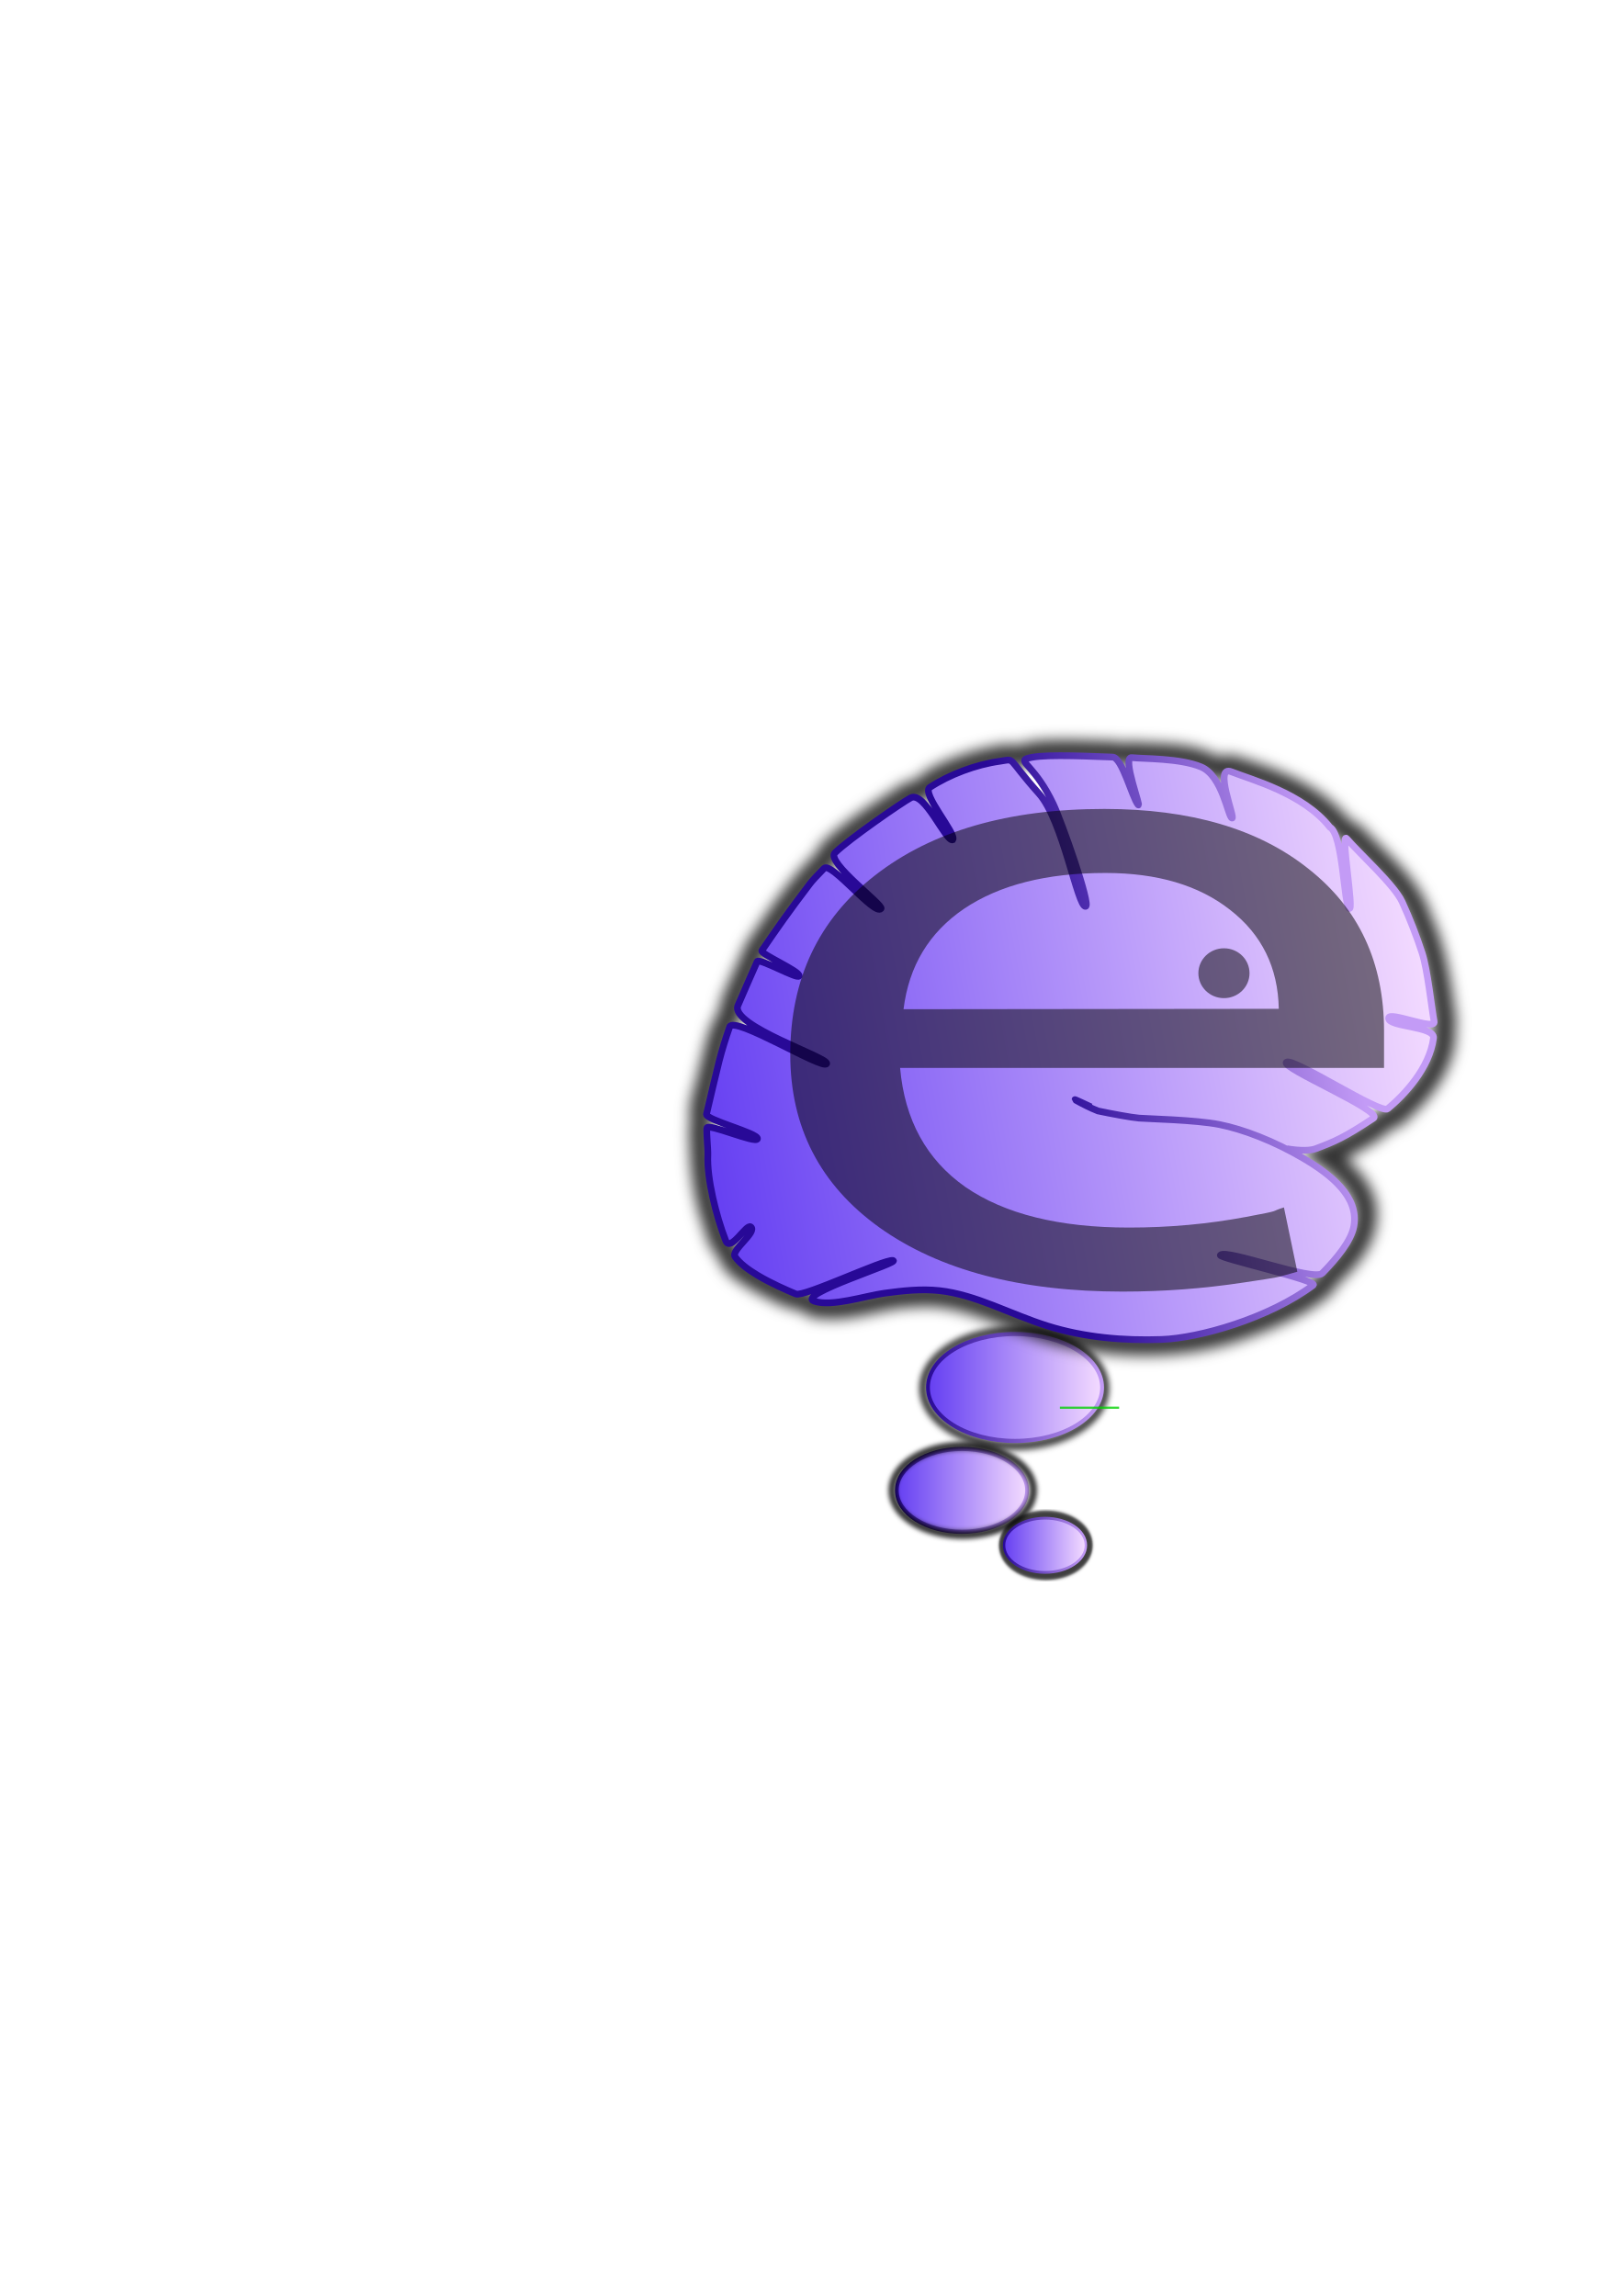
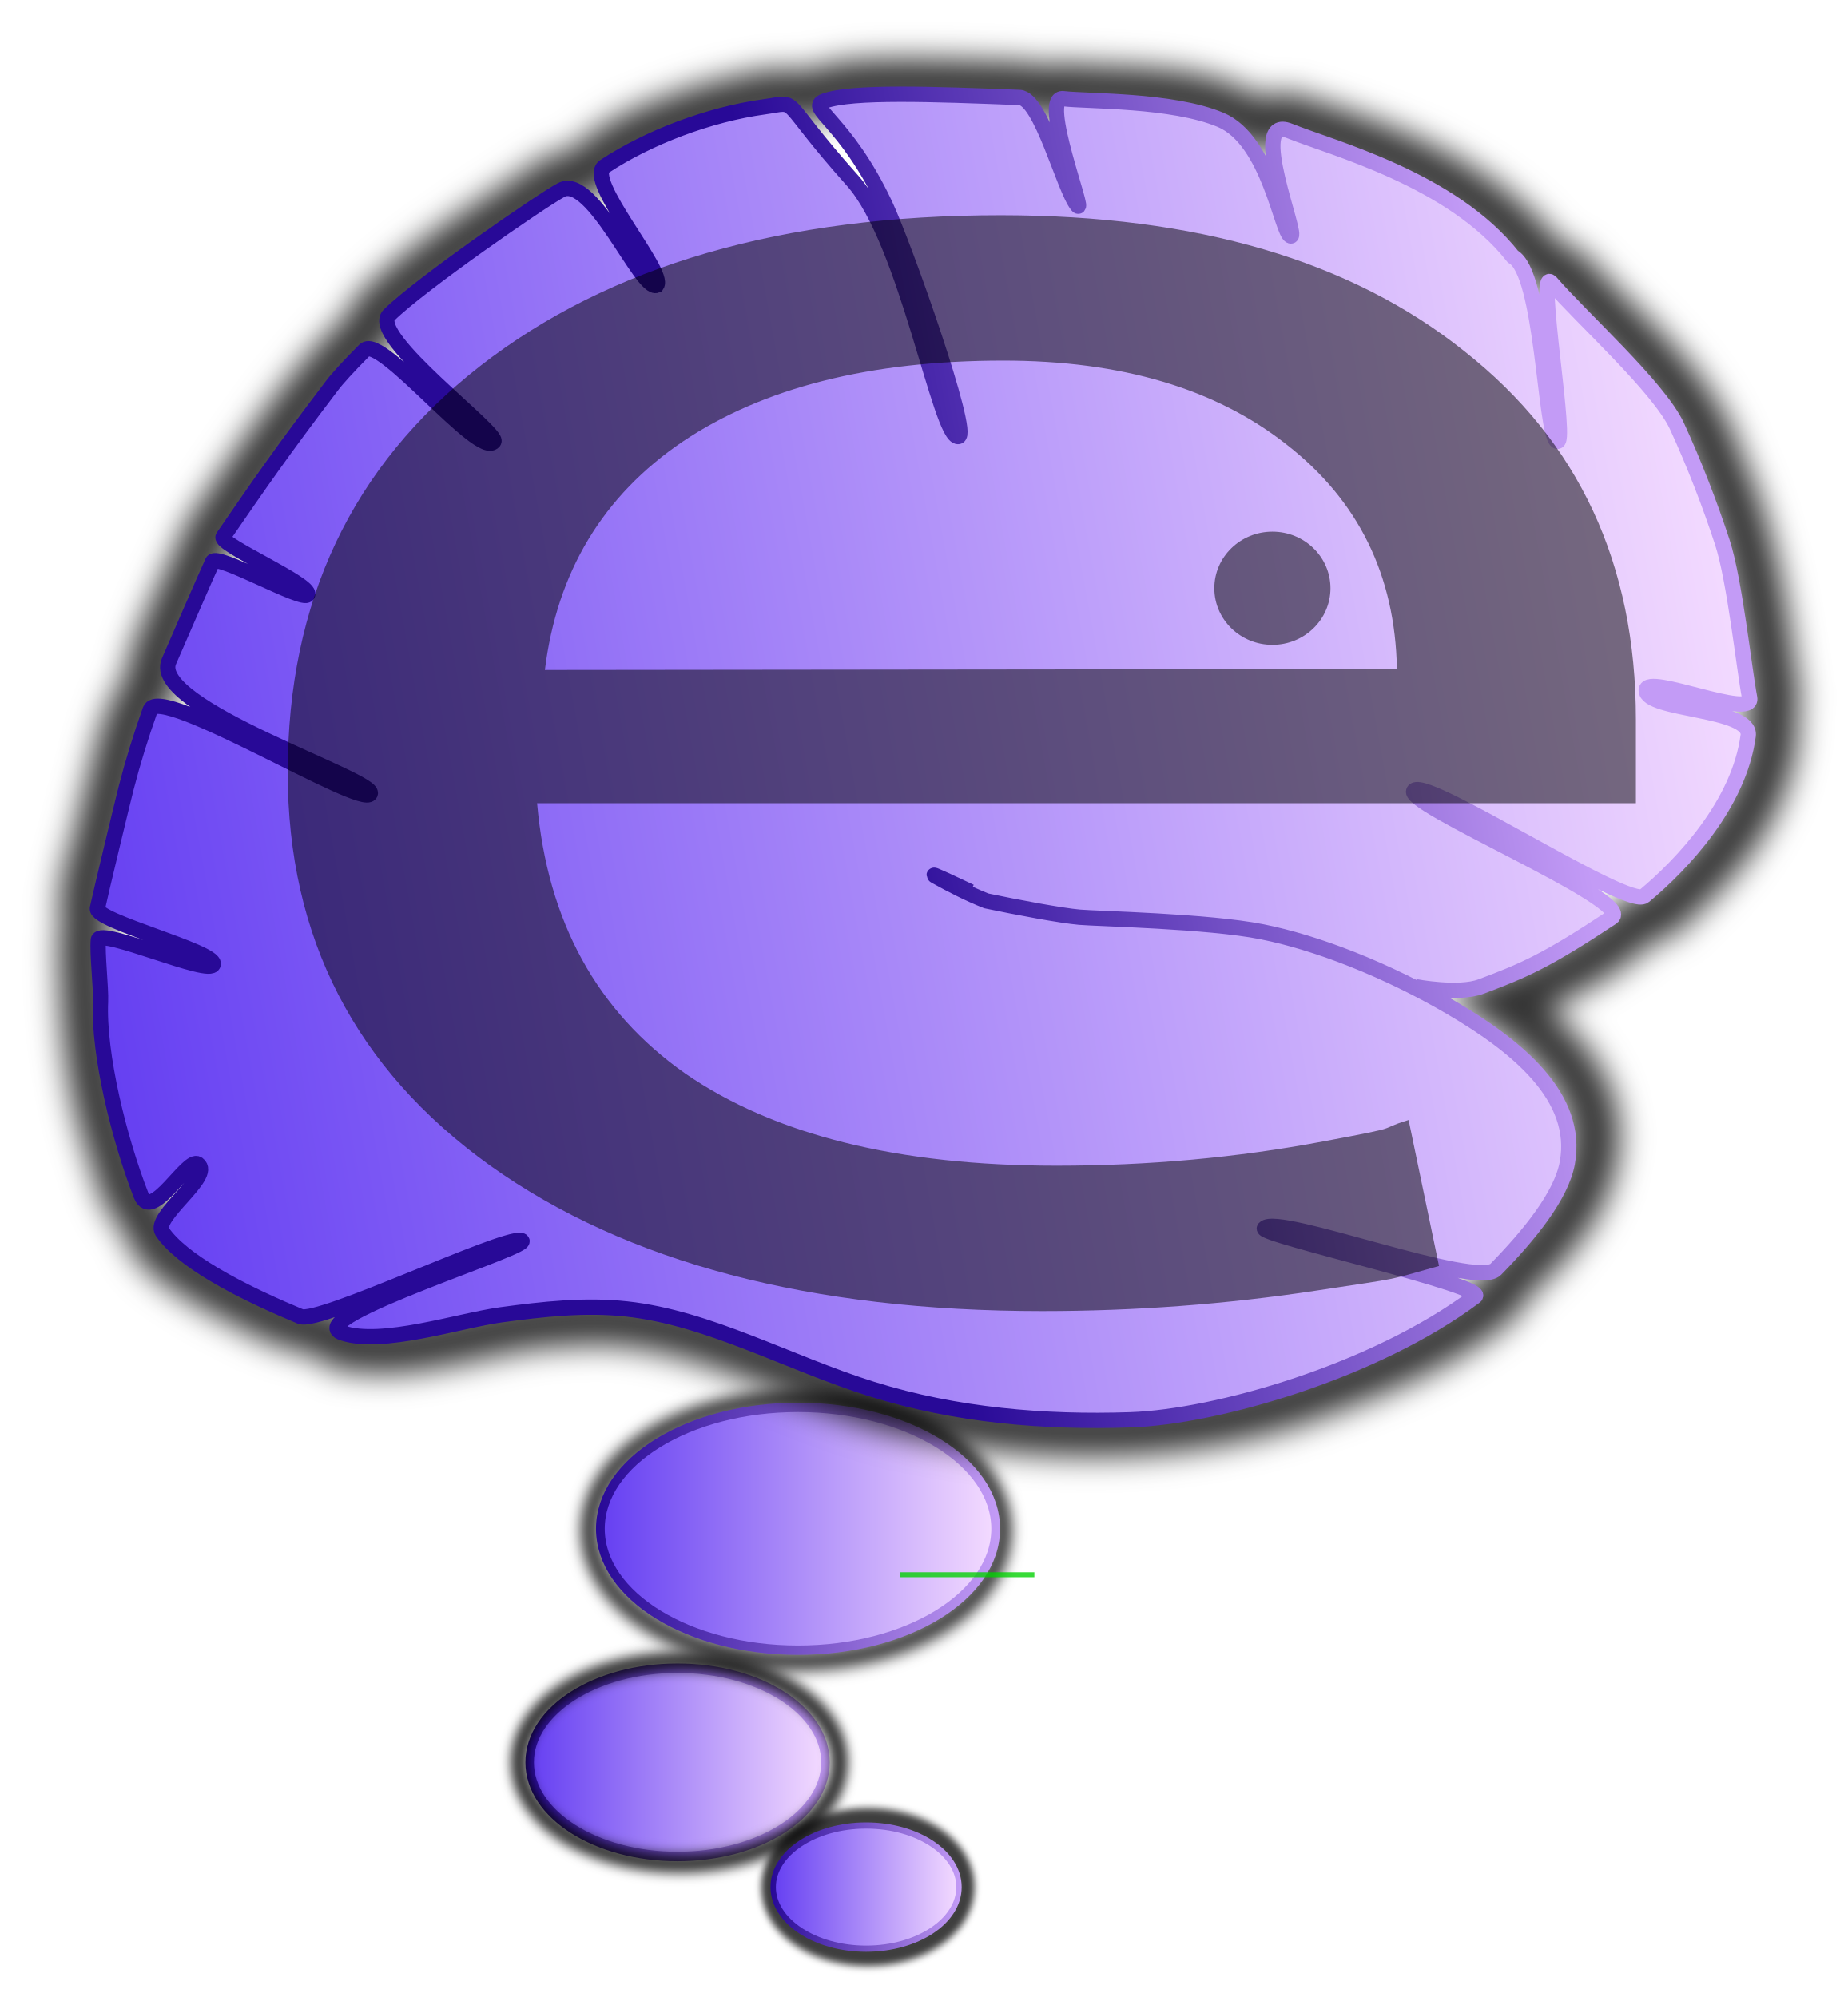
- <svg xmlns="http://www.w3.org/2000/svg" xmlns:xlink="http://www.w3.org/1999/xlink" id="svg2195" width="744.094" height="1052.362">
+ <svg xmlns="http://www.w3.org/2000/svg" xmlns:xlink="http://www.w3.org/1999/xlink" id="svg2195" width="740" height="800" version="1.1">
  <defs id="defs2197">
    <linearGradient id="linearGradient7812">
      <stop id="stop7814" offset="0" style="stop-color:#280997;stop-opacity:1" />
      <stop id="stop7816" offset="1" style="stop-color:#c39bf6;stop-opacity:1" />
    </linearGradient>
    <linearGradient id="linearGradient4810">
      <stop id="stop4812" offset="0" style="stop-color:#653ff2;stop-opacity:1" />
      <stop id="stop4814" offset="1" style="stop-color:#f4dbff;stop-opacity:1" />
    </linearGradient>
    <linearGradient xlink:href="#linearGradient4810" id="linearGradient5799" x1="312.857" x2="493.571" y1="650.576" y2="650.576" gradientUnits="userSpaceOnUse" />
    <linearGradient xlink:href="#linearGradient4810" id="linearGradient5803" x1="312.857" x2="493.571" y1="650.576" y2="650.576" gradientUnits="userSpaceOnUse" />
    <linearGradient xlink:href="#linearGradient7812" id="linearGradient6838" x1="311.357" x2="495.071" y1="650.576" y2="650.576" gradientUnits="userSpaceOnUse" />
    <linearGradient xlink:href="#linearGradient7812" id="linearGradient7824" x1="311.357" x2="495.071" y1="650.576" y2="650.576" gradientUnits="userSpaceOnUse" />
    <linearGradient xlink:href="#linearGradient4810" id="linearGradient10594" x1="106.985" x2="547.301" y1="393.434" y2="393.434" gradientTransform="matrix(.76953 -.13225 .13569 .75005 183.685 233.807)" gradientUnits="userSpaceOnUse" />
    <linearGradient xlink:href="#linearGradient7812" id="linearGradient11577" x1="311.357" x2="495.071" y1="650.576" y2="650.576" gradientTransform="matrix(.76953 -.13225 .13569 .75005 183.685 233.807)" gradientUnits="userSpaceOnUse" />
    <linearGradient xlink:href="#linearGradient4810" id="linearGradient2182" x1="312.857" x2="493.571" y1="650.576" y2="650.576" gradientUnits="userSpaceOnUse" />
    <linearGradient xlink:href="#linearGradient7812" id="linearGradient2184" x1="311.357" x2="495.071" y1="650.576" y2="650.576" gradientUnits="userSpaceOnUse" />
    <linearGradient xlink:href="#linearGradient4810" id="linearGradient2475" x1="106.985" x2="547.301" y1="393.434" y2="393.434" gradientTransform="matrix(.76953 -.13225 .13569 .75005 183.685 233.807)" gradientUnits="userSpaceOnUse" />
    <linearGradient xlink:href="#linearGradient7812" id="linearGradient2477" x1="311.357" x2="495.071" y1="650.576" y2="650.576" gradientTransform="matrix(.76953 -.13225 .13569 .75005 183.685 233.807)" gradientUnits="userSpaceOnUse" />
    <linearGradient xlink:href="#linearGradient4810" id="linearGradient2488" x1="106.985" x2="547.301" y1="393.434" y2="393.434" gradientTransform="matrix(.76953 -.13225 .13569 .75005 183.685 233.807)" gradientUnits="userSpaceOnUse" />
    <linearGradient xlink:href="#linearGradient7812" id="linearGradient2490" x1="311.357" x2="495.071" y1="650.576" y2="650.576" gradientTransform="matrix(.76953 -.13225 .13569 .75005 183.685 233.807)" gradientUnits="userSpaceOnUse" />
    <linearGradient xlink:href="#linearGradient4810" id="linearGradient2504" x1="106.985" x2="547.301" y1="393.434" y2="393.434" gradientTransform="matrix(.76953 -.13225 .13569 .75005 183.685 233.807)" gradientUnits="userSpaceOnUse" />
    <linearGradient xlink:href="#linearGradient7812" id="linearGradient2506" x1="311.357" x2="495.071" y1="650.576" y2="650.576" gradientTransform="matrix(.76953 -.13225 .13569 .75005 183.685 233.807)" gradientUnits="userSpaceOnUse" />
    <linearGradient xlink:href="#linearGradient4810" id="linearGradient2517" x1="106.985" x2="547.301" y1="393.434" y2="393.434" gradientTransform="matrix(.76953 -.13225 .13569 .75005 183.685 233.807)" gradientUnits="userSpaceOnUse" />
    <linearGradient xlink:href="#linearGradient7812" id="linearGradient2519" x1="311.357" x2="495.071" y1="650.576" y2="650.576" gradientTransform="matrix(.76953 -.13225 .13569 .75005 183.685 233.807)" gradientUnits="userSpaceOnUse" />
    <linearGradient xlink:href="#linearGradient4810" id="linearGradient2521" x1="106.985" x2="547.301" y1="393.434" y2="393.434" gradientTransform="matrix(.76953 -.13225 .13569 .75005 183.685 233.807)" gradientUnits="userSpaceOnUse" />
    <linearGradient xlink:href="#linearGradient7812" id="linearGradient2523" x1="311.357" x2="495.071" y1="650.576" y2="650.576" gradientTransform="matrix(.76953 -.13225 .13569 .75005 183.685 233.807)" gradientUnits="userSpaceOnUse" />
    <linearGradient xlink:href="#linearGradient4810" id="linearGradient3507" x1="106.985" x2="547.301" y1="393.434" y2="393.434" gradientTransform="matrix(.76953 -.13225 .13569 .75005 -84.887 142.379)" gradientUnits="userSpaceOnUse" />
    <linearGradient xlink:href="#linearGradient7812" id="linearGradient3509" x1="311.357" x2="495.071" y1="650.576" y2="650.576" gradientTransform="matrix(.76953 -.13225 .13569 .75005 -84.887 142.379)" gradientUnits="userSpaceOnUse" />
    <linearGradient xlink:href="#linearGradient4810" id="linearGradient3512" x1="106.985" x2="547.301" y1="393.434" y2="393.434" gradientTransform="matrix(.76953 -.13225 .13569 .75005 -84.887 142.379)" gradientUnits="userSpaceOnUse" />
    <linearGradient xlink:href="#linearGradient7812" id="linearGradient3514" x1="311.357" x2="495.071" y1="650.576" y2="650.576" gradientTransform="matrix(.76953 -.13225 .13569 .75005 -84.887 142.379)" gradientUnits="userSpaceOnUse" />
    <linearGradient xlink:href="#linearGradient4810" id="linearGradient3517" x1="106.985" x2="547.301" y1="393.434" y2="393.434" gradientTransform="matrix(.76953 -.13225 .13569 .75005 -84.887 142.379)" gradientUnits="userSpaceOnUse" />
    <linearGradient xlink:href="#linearGradient7812" id="linearGradient3519" x1="311.357" x2="495.071" y1="650.576" y2="650.576" gradientTransform="matrix(.76953 -.13225 .13569 .75005 -84.887 142.379)" gradientUnits="userSpaceOnUse" />
    <linearGradient xlink:href="#linearGradient4810" id="linearGradient3522" x1="106.985" x2="547.301" y1="393.434" y2="393.434" gradientTransform="matrix(.76953 -.13225 .13569 .75005 -84.887 142.379)" gradientUnits="userSpaceOnUse" />
    <linearGradient xlink:href="#linearGradient7812" id="linearGradient3524" x1="311.357" x2="495.071" y1="650.576" y2="650.576" gradientTransform="matrix(.76953 -.13225 .13569 .75005 -84.887 142.379)" gradientUnits="userSpaceOnUse" />
    <linearGradient xlink:href="#linearGradient4810" id="linearGradient3527" x1="106.985" x2="547.301" y1="393.434" y2="393.434" gradientTransform="matrix(.76953 -.13225 .13569 .75005 -84.887 142.379)" gradientUnits="userSpaceOnUse" />
    <linearGradient xlink:href="#linearGradient7812" id="linearGradient3529" x1="311.357" x2="495.071" y1="650.576" y2="650.576" gradientTransform="matrix(.76953 -.13225 .13569 .75005 -84.887 142.379)" gradientUnits="userSpaceOnUse" />
    <marker id="ArrowStart" markerHeight="3" markerUnits="strokeWidth" markerWidth="4" orient="auto" refX="10" refY="5" viewBox="0 0 10 10">
-       <path id="path8137" d="M10 0 0 5l10 5z" />
+       <path id="path8137" d="M10 0 0 5l10 5Z" />
    </marker>
    <marker id="ArrowEnd" markerHeight="3" markerUnits="strokeWidth" markerWidth="4" orient="auto" refX="0" refY="5" viewBox="0 0 10 10">
-       <path id="path8134" d="m0 0 10 5-10 5z" />
+       <path id="path8134" d="m0 0 10 5-10 5Z" />
    </marker>
-     <filter id="filter3546">
+     <filter id="filter3546" width="1.174" height="1.303" x="-.087" y="-.151">
      <feGaussianBlur id="feGaussianBlur3548" stdDeviation="3.036" />
    </filter>
-     <filter id="filter3562">
+     <filter id="filter3562" width="1.074" height="1.092" x="-.037" y="-.046">
      <feGaussianBlur id="feGaussianBlur3564" stdDeviation="3.207" />
    </filter>
  </defs>
-   <g id="layer1">
+   <g id="layer1" transform="matrix(1.98442 0 0 1.98442 -603.434 -649.543)">
    <path id="path5801" d="M493.571 650.576a90.357 51.786 0 1 1-180.714 0 90.357 51.786 0 1 1 180.714 0z" style="fill:url(#linearGradient5803);fill-opacity:1;stroke:url(#linearGradient7824);stroke-width:5.207;stroke-miterlimit:4;stroke-dasharray:none;stroke-opacity:1" transform="matrix(.33035 0 0 .36703 307.633 444.313)" />
-     <path id="path3550" d="M493.571 650.576a90.357 51.786 0 1 1-180.714 0 90.357 51.786 0 1 1 180.714 0z" style="opacity:.799;color:#000;fill:none;fill-opacity:1;fill-rule:nonzero;stroke:#000;stroke-width:9.483;stroke-linecap:butt;stroke-linejoin:miter;marker:none;marker-start:none;marker-mid:none;marker-end:none;stroke-miterlimit:4;stroke-dasharray:none;stroke-dashoffset:0;stroke-opacity:1;visibility:visible;display:inline;overflow:visible;filter:url(#filter3546);enable-background:accumulate" transform="matrix(.3577 0 0 .39407 296.96 426.72)" />
-     <path id="path3536" d="M493.571 650.576a90.357 51.786 0 1 1-180.714 0 90.357 51.786 0 1 1 180.714 0z" style="opacity:.799;color:#000;fill:none;fill-opacity:1;fill-rule:nonzero;stroke:#000;stroke-width:7.747;stroke-linecap:butt;stroke-linejoin:miter;marker:none;marker-start:none;marker-mid:none;marker-end:none;stroke-miterlimit:4;stroke-dasharray:none;stroke-dashoffset:0;stroke-opacity:1;visibility:visible;display:inline;overflow:visible;filter:url(#filter3546);enable-background:accumulate" transform="matrix(.46135 0 0 .50784 278.77 305.91)" />
+     <path id="path3550" d="M493.571 650.576a90.357 51.786 0 1 1-180.714 0 90.357 51.786 0 1 1 180.714 0z" style="color:#000;display:inline;overflow:visible;visibility:visible;opacity:.799;fill:none;fill-opacity:1;fill-rule:nonzero;stroke:#000;stroke-width:9.483;stroke-linecap:butt;stroke-linejoin:miter;stroke-miterlimit:4;stroke-dasharray:none;stroke-dashoffset:0;stroke-opacity:1;marker:none;marker-start:none;marker-mid:none;marker-end:none;filter:url(#filter3546);enable-background:accumulate" transform="matrix(.3577 0 0 .39407 296.96 426.72)" />
+     <path id="path3536" d="M493.571 650.576a90.357 51.786 0 1 1-180.714 0 90.357 51.786 0 1 1 180.714 0z" style="color:#000;display:inline;overflow:visible;visibility:visible;opacity:.799;fill:none;fill-opacity:1;fill-rule:nonzero;stroke:#000;stroke-width:7.747;stroke-linecap:butt;stroke-linejoin:miter;stroke-miterlimit:4;stroke-dasharray:none;stroke-dashoffset:0;stroke-opacity:1;marker:none;marker-start:none;marker-mid:none;marker-end:none;filter:url(#filter3546);enable-background:accumulate" transform="matrix(.46135 0 0 .50784 278.77 305.91)" />
    <path id="path5787" d="M493.571 650.576a90.357 51.786 0 1 1-180.714 0 90.357 51.786 0 1 1 180.714 0z" style="fill:url(#linearGradient5799);fill-opacity:1;stroke:url(#linearGradient6838);stroke-width:4;stroke-miterlimit:4;stroke-dasharray:none;stroke-opacity:1" transform="matrix(.44152 0 0 .47323 287.126 328.07)" />
-     <path id="path2508" d="M483.094 340.66c-5.772.105-12.44.233-17.25 3-6.187-2.417-13.039.827-19.277 1.919-8.836 2.992-18.529 5.987-25.255 12.613-.681 3.175-5.425.292-7.5 3.062-12.292 8.263-25.284 16.245-35.75 26.72-.96 2.672-.657 4.712-3.78 5.593-11.622 11.95-20.666 26.21-29.938 39.906-3.237 8.051-8.036 17.416-11.281 26.281-.777 2.389 1.75 5.135-1.563 5.875-4.834 7.386-5.89 16.875-8.35 25.256-1.06 7.077-4.89 14.208-3.962 21.338.952 2.478-1.141 5.807-.188 8.844.123 12.928 1.323 25.855 5.359 38.205 2.05 4.898 2.3 11.811 7.266 14.639.599 7.716 9.21 11.5 14.928 15.313 6.304 3.011 12.633 7.574 19.728 8.187 2.531-.519 3.5 3.578 6.5 3.375 14.908 2.633 29.226-4.906 43.969-5.032 26.29-3.001 48.6 14.582 73.656 19.157 26.093 5.39 53.875 4.968 79.02-4.578 12.92-4.822 26.404-10.406 36.717-19.406 2.185-5.101 7.92-8.126 11.044-13.11 7.397-8.199 11.618-20.726 5.72-30.906-3.783-7.157-10.136-12.526-16.72-17.032 10.001-3.873 20.149-8.872 28-16.093.853-2.272 5.224-.86 6.532-3.813 10.476-9.418 20.197-21.505 21.218-36.062-1.999-2.886 1.47-5.35 0-8.532-2.107-15.637-4.204-31.422-10.968-45.812-5.068-16.839-19.896-27.592-31.063-40.125-2.37-1.257-4.755-.666-5.906-3.688-12.743-15.233-32.059-22.25-50.438-28-3.313-1.116-5.462 4.247-7.687.438-11.417-6.875-25.654-5.573-38.406-6.656-2.629 2.185-4.274.453-7.094-.219-9.087-.37-18.185-.74-27.281-.656z" style="opacity:.8;color:#000;fill:none;fill-opacity:1;fill-rule:nonzero;stroke:#000;stroke-width:10;stroke-linecap:butt;stroke-linejoin:miter;marker:none;marker-start:none;marker-mid:none;marker-end:none;stroke-miterlimit:4;stroke-dasharray:none;stroke-dashoffset:0;stroke-opacity:1;visibility:visible;display:inline;overflow:visible;filter:url(#filter3562);enable-background:accumulate" transform="matrix(.99414 0 0 .9799 3.945 10.356)" />
-     <path id="path8335" d="M589.737 526.502s8.735 1.678 13.263-.024c8.542-3.213 13.022-5.07 26.387-13.938 4.954-3.287-43.208-23.344-39.829-25.688 3.175-2.203 43.178 24.017 46.38 21.35 7.64-6.356 19.152-18.53 20.986-32.37.74-5.576-20.598-5.002-20.577-9.171.017-3.406 21.727 6.03 20.87 1.55-1.135-5.925-3.017-23.791-5.509-31.406-2.491-7.614-5.592-15.69-9.164-23.465-3.575-7.775-19.237-21.813-25.388-28.956-3.075-3.57 3.57 33.916 1.111 31.965-2.42-1.92-2.83-33.992-8.83-37.219-12.318-15.648-36.503-21.905-45.063-25.368-8.56-3.462 2.006 21.761.2 21.2-1.838-.573-4.324-19.326-14.127-23.437-9.803-4.111-26.923-3.682-31.765-4.276-4.843-.594 4.812 24.039 2.82 21.532-2.77-3.486-7.258-21.604-11.637-21.773-17.517-.68-33.823-1.296-39.363.709-3.839 1.389 4.171 3.824 12.184 20.806 3.929 8.326 17.48 46.714 14.798 46.929-3.686.296-10.361-39.4-21.31-51.643-15.41-17.236-10.402-15.942-17.878-14.91-11.187 1.544-23.396 6.202-32.2 12.015-4.057 2.679 12.367 21.25 10.535 23.996-3.07 1.34-12.938-22.597-19.28-19.227-4.041 2.147-28.41 18.995-34.718 25.214-4.309 4.248 22.494 23.981 21.113 25.58-2.937 3.4-22.825-21.754-26.087-18.467-3.262 3.288-5.635 5.89-6.614 7.226-10.059 13.229-14.608 19.81-21.919 30.458-1.016 1.48 17.89 9.588 17.047 11.655-.67 1.644-18.33-8.425-19.188-6.633-.857 1.792-7.838 17.878-8.801 20.104-4.02 9.285 41.87 23.88 40.632 26.71-1.462 3.136-42.53-22.221-44.422-16.895-1.892 5.326-3.497 10.526-4.823 15.682-.664 2.577-5.298 21.812-5.823 24.378-.525 2.566 23.767 8.667 23.378 11.242-.389 2.575-22.933-7.467-23.188-4.863-.255 2.604.567 9.774.444 12.429-.493 10.618 3.78 27.812 8.176 39.108 2.178 5.595 9.422-7.772 11.468-6.288 3.232 2.346-9.234 10.678-7.174 13.683 2.01 2.933 5.849 5.829 10.183 8.436 6.17 3.711 13.348 6.836 17.693 8.645 3.699 1.54 40.448-16.055 44.493-15.355 4.046.7-44.815 15.656-36.066 18.658 7.951 2.728 23.508-2.472 32.024-3.638 8.517-1.166 17.015-2.092 25.346-1.19 8.337.901 16.508 3.63 24.709 6.794 8.201 3.164 16.434 6.764 24.896 9.408 16.929 5.288 34.775 6.764 52.12 6.176 17.348-.582 49.354-9.791 69.483-24.846 3.562-1.978-43.598-12.501-42.454-13.808 2.647-3.028 42.743 12.331 46.697 8.284 6.777-6.936 13.234-14.85 14.444-21.49 1.212-6.643-1.305-12.52-5.788-17.71-4.482-5.19-10.93-9.696-17.577-13.598a146.717 146.717 0 0 0-20.05-9.796c-6.55-2.595-12.804-4.484-18.259-5.565-10.91-2.162-33.042-2.605-36.767-2.926-3.725-.321-12.55-1.982-18.821-3.295-3.538-1.389-7.246-3.312-10.044-4.872-2.728-1.521 6.838 3.017 6.838 3.017" style="opacity:1;color:#000;fill:url(#linearGradient10594);fill-opacity:1;fill-rule:nonzero;stroke:url(#linearGradient11577);stroke-width:3.086;stroke-linecap:butt;stroke-linejoin:miter;marker:none;marker-start:none;marker-mid:none;marker-end:none;stroke-miterlimit:4;stroke-dasharray:none;stroke-dashoffset:0;stroke-opacity:1;visibility:visible;display:inline;overflow:visible;enable-background:accumulate" />
-     <path id="text2182" d="M634.263 472.543v16.93H412.49c2.097 23.828 12.059 42.012 29.884 54.553 18 12.415 42.992 18.623 74.973 18.623 18.525 0 36.438-1.63 53.74-4.891 17.476-3.26 10.219-2.167 17.3-4.337l6.139 29.468c-11.162 3.091-6.575 2.208-24.75 4.967-18.175 2.76-36.613 4.139-55.312 4.139-46.837 0-83.974-9.782-111.411-29.346-27.263-19.564-40.895-46.025-40.894-79.384 0-34.487 12.932-61.827 38.797-82.018 26.04-20.316 61.079-30.474 105.12-30.474 39.495 0 70.69 9.155 93.584 27.465 23.069 18.184 34.603 42.952 34.603 74.305m-48.234-10.159c-.35-18.936-7.777-34.048-22.282-45.335-14.33-11.287-33.38-16.93-57.147-16.93-26.914 0-48.497 5.455-64.75 16.366-16.078 10.91-25.34 26.273-27.787 46.087l171.966-.188" style="font-size:589.525px;font-style:normal;font-weight:400;opacity:.5;fill:#000;fill-opacity:1;stroke:none;stroke-width:1px;stroke-linecap:butt;stroke-linejoin:miter;stroke-opacity:1;font-family:Bitstream Vera Sans" />
+     <path id="path2508" d="M483.094 340.66c-5.772.105-12.44.233-17.25 3-6.187-2.417-13.039.827-19.277 1.919-8.836 2.992-18.529 5.987-25.255 12.613-.681 3.175-5.425.292-7.5 3.062-12.292 8.263-25.284 16.245-35.75 26.72-.96 2.672-.657 4.712-3.78 5.593-11.622 11.95-20.666 26.21-29.938 39.906-3.237 8.051-8.036 17.416-11.281 26.281-.777 2.389 1.75 5.135-1.563 5.875-4.834 7.386-5.89 16.875-8.35 25.256-1.06 7.077-4.89 14.208-3.962 21.338.952 2.478-1.141 5.807-.188 8.844.123 12.928 1.323 25.855 5.359 38.205 2.05 4.898 2.3 11.811 7.266 14.639.599 7.716 9.21 11.5 14.928 15.313 6.304 3.011 12.633 7.574 19.728 8.187 2.531-.519 3.5 3.578 6.5 3.375 14.908 2.633 29.226-4.906 43.969-5.032 26.29-3.001 48.6 14.582 73.656 19.157 26.093 5.39 53.875 4.968 79.02-4.578 12.92-4.822 26.404-10.406 36.717-19.406 2.185-5.101 7.92-8.126 11.044-13.11 7.397-8.199 11.618-20.726 5.72-30.906-3.783-7.157-10.136-12.526-16.72-17.032 10.001-3.873 20.149-8.872 28-16.093.853-2.272 5.224-.86 6.532-3.813 10.476-9.418 20.197-21.505 21.218-36.062-1.999-2.886 1.47-5.35 0-8.532-2.107-15.637-4.204-31.422-10.968-45.812-5.068-16.839-19.896-27.592-31.063-40.125-2.37-1.257-4.755-.666-5.906-3.688-12.743-15.233-32.059-22.25-50.438-28-3.313-1.116-5.462 4.247-7.687.438-11.417-6.875-25.654-5.573-38.406-6.656-2.629 2.185-4.274.453-7.094-.219-9.087-.37-18.185-.74-27.281-.656z" style="color:#000;display:inline;overflow:visible;visibility:visible;opacity:.8;fill:none;fill-opacity:1;fill-rule:nonzero;stroke:#000;stroke-width:10;stroke-linecap:butt;stroke-linejoin:miter;stroke-miterlimit:4;stroke-dasharray:none;stroke-dashoffset:0;stroke-opacity:1;marker:none;marker-start:none;marker-mid:none;marker-end:none;filter:url(#filter3562);enable-background:accumulate" transform="matrix(.99414 0 0 .9799 3.945 10.356)" />
+     <path id="path8335" d="M589.737 526.502s8.735 1.678 13.263-.024c8.542-3.213 13.022-5.07 26.387-13.938 4.954-3.287-43.208-23.344-39.829-25.688 3.175-2.203 43.178 24.017 46.38 21.35 7.64-6.356 19.152-18.53 20.986-32.37.74-5.576-20.598-5.002-20.577-9.171.017-3.406 21.727 6.03 20.87 1.55-1.135-5.925-3.017-23.791-5.509-31.406-2.491-7.614-5.592-15.69-9.164-23.465-3.575-7.775-19.237-21.813-25.388-28.956-3.075-3.57 3.57 33.916 1.111 31.965-2.42-1.92-2.83-33.992-8.83-37.219-12.318-15.648-36.503-21.905-45.063-25.368-8.56-3.462 2.006 21.761.2 21.2-1.838-.573-4.324-19.326-14.127-23.437-9.803-4.111-26.923-3.682-31.765-4.276-4.843-.594 4.812 24.039 2.82 21.532-2.77-3.486-7.258-21.604-11.637-21.773-17.517-.68-33.823-1.296-39.363.709-3.839 1.389 4.171 3.824 12.184 20.806 3.929 8.326 17.48 46.714 14.798 46.929-3.686.296-10.361-39.4-21.31-51.643-15.41-17.236-10.402-15.942-17.878-14.91-11.187 1.544-23.396 6.202-32.2 12.015-4.057 2.679 12.367 21.25 10.535 23.996-3.07 1.34-12.938-22.597-19.28-19.227-4.041 2.147-28.41 18.995-34.718 25.214-4.309 4.248 22.494 23.981 21.113 25.58-2.937 3.4-22.825-21.754-26.087-18.467-3.262 3.288-5.635 5.89-6.614 7.226-10.059 13.229-14.608 19.81-21.919 30.458-1.016 1.48 17.89 9.588 17.047 11.655-.67 1.644-18.33-8.425-19.188-6.633-.857 1.792-7.838 17.878-8.801 20.104-4.02 9.285 41.87 23.88 40.632 26.71-1.462 3.136-42.53-22.221-44.422-16.895-1.892 5.326-3.497 10.526-4.823 15.682-.664 2.577-5.298 21.812-5.823 24.378-.525 2.566 23.767 8.667 23.378 11.242-.389 2.575-22.933-7.467-23.188-4.863-.255 2.604.567 9.774.444 12.429-.493 10.618 3.78 27.812 8.176 39.108 2.178 5.595 9.422-7.772 11.468-6.288 3.232 2.346-9.234 10.678-7.174 13.683 2.01 2.933 5.849 5.829 10.183 8.436 6.17 3.711 13.348 6.836 17.693 8.645 3.699 1.54 40.448-16.055 44.493-15.355 4.046.7-44.815 15.656-36.066 18.658 7.951 2.728 23.508-2.472 32.024-3.638 8.517-1.166 17.015-2.092 25.346-1.19 8.337.901 16.508 3.63 24.709 6.794 8.201 3.164 16.434 6.764 24.896 9.408 16.929 5.288 34.775 6.764 52.12 6.176 17.348-.582 49.354-9.791 69.483-24.846 3.562-1.978-43.598-12.501-42.454-13.808 2.647-3.028 42.743 12.331 46.697 8.284 6.777-6.936 13.234-14.85 14.444-21.49 1.212-6.643-1.305-12.52-5.788-17.71-4.482-5.19-10.93-9.696-17.577-13.598a146.717 146.717 0 0 0-20.05-9.796c-6.55-2.595-12.804-4.484-18.259-5.565-10.91-2.162-33.042-2.605-36.767-2.926-3.725-.321-12.55-1.982-18.821-3.295-3.538-1.389-7.246-3.312-10.044-4.872-2.728-1.521 6.838 3.017 6.838 3.017" style="color:#000;display:inline;overflow:visible;visibility:visible;opacity:1;fill:url(#linearGradient10594);fill-opacity:1;fill-rule:nonzero;stroke:url(#linearGradient11577);stroke-width:3.086;stroke-linecap:butt;stroke-linejoin:miter;stroke-miterlimit:4;stroke-dasharray:none;stroke-dashoffset:0;stroke-opacity:1;marker:none;marker-start:none;marker-mid:none;marker-end:none;enable-background:accumulate" />
+     <path id="text2182" d="M634.263 472.543v16.93H412.49c2.097 23.828 12.059 42.012 29.884 54.553 18 12.415 42.992 18.623 74.973 18.623 18.525 0 36.438-1.63 53.74-4.891 17.476-3.26 10.219-2.167 17.3-4.337l6.139 29.468c-11.162 3.091-6.575 2.208-24.75 4.967-18.175 2.76-36.613 4.139-55.312 4.139-46.837 0-83.974-9.782-111.411-29.346-27.263-19.564-40.895-46.025-40.894-79.384 0-34.487 12.932-61.827 38.797-82.018 26.04-20.316 61.079-30.474 105.12-30.474 39.495 0 70.69 9.155 93.584 27.465 23.069 18.184 34.603 42.952 34.603 74.305m-48.234-10.159c-.35-18.936-7.777-34.048-22.282-45.335-14.33-11.287-33.38-16.93-57.147-16.93-26.914 0-48.497 5.455-64.75 16.366-16.078 10.91-25.34 26.273-27.787 46.087l171.966-.188" style="font-style:normal;font-weight:400;font-size:589.525px;font-family:&quot;Bitstream Vera Sans&quot;;opacity:.5;fill:#000;fill-opacity:1;stroke:none;stroke-width:1px;stroke-linecap:butt;stroke-linejoin:miter;stroke-opacity:1" />
    <path id="path3188" d="M436.429 356.648a15 15 0 1 1-30 0 15 15 0 1 1 30 0z" style="opacity:.5" transform="matrix(.7814 0 0 .76162 231.593 174.44)" />
-     <path id="path3218" d="M512.857 645.22h-27.143 27.143z" style="opacity:.778;fill:#000;fill-opacity:1;stroke:#00d100;stroke-opacity:1" />
-     <path id="path3556" d="M493.571 650.576a90.357 51.786 0 1 1-180.714 0 90.357 51.786 0 1 1 180.714 0z" style="opacity:.755;color:#000;fill:none;fill-opacity:1;fill-rule:nonzero;stroke:#000;stroke-width:16.805;stroke-linecap:butt;stroke-linejoin:miter;marker:none;marker-start:none;marker-mid:none;marker-end:none;stroke-miterlimit:4;stroke-dasharray:none;stroke-dashoffset:0;stroke-opacity:1;visibility:visible;display:inline;overflow:visible;filter:url(#filter3546);enable-background:accumulate" transform="matrix(.21778 0 0 .2648 391.437 536.008)" />
+     <path id="path3218" d="M512.857 645.22h-27.143Z" style="opacity:.778;fill:#000;fill-opacity:1;stroke:#00d100;stroke-opacity:1" />
+     <path id="path3556" d="M493.571 650.576a90.357 51.786 0 1 1-180.714 0 90.357 51.786 0 1 1 180.714 0z" style="color:#000;display:inline;overflow:visible;visibility:visible;opacity:.755;fill:none;fill-opacity:1;fill-rule:nonzero;stroke:#000;stroke-width:16.805;stroke-linecap:butt;stroke-linejoin:miter;stroke-miterlimit:4;stroke-dasharray:none;stroke-dashoffset:0;stroke-opacity:1;marker:none;marker-start:none;marker-mid:none;marker-end:none;filter:url(#filter3546);enable-background:accumulate" transform="matrix(.21778 0 0 .2648 391.437 536.008)" />
    <path id="path2180" d="M493.571 650.576a90.357 51.786 0 1 1-180.714 0 90.357 51.786 0 1 1 180.714 0z" style="fill:url(#linearGradient2182);fill-opacity:1;stroke:url(#linearGradient2184);stroke-width:5.207;stroke-miterlimit:4;stroke-dasharray:none;stroke-opacity:1" transform="matrix(.2075 0 0 .23997 395.223 552.161)" />
  </g>
</svg>
